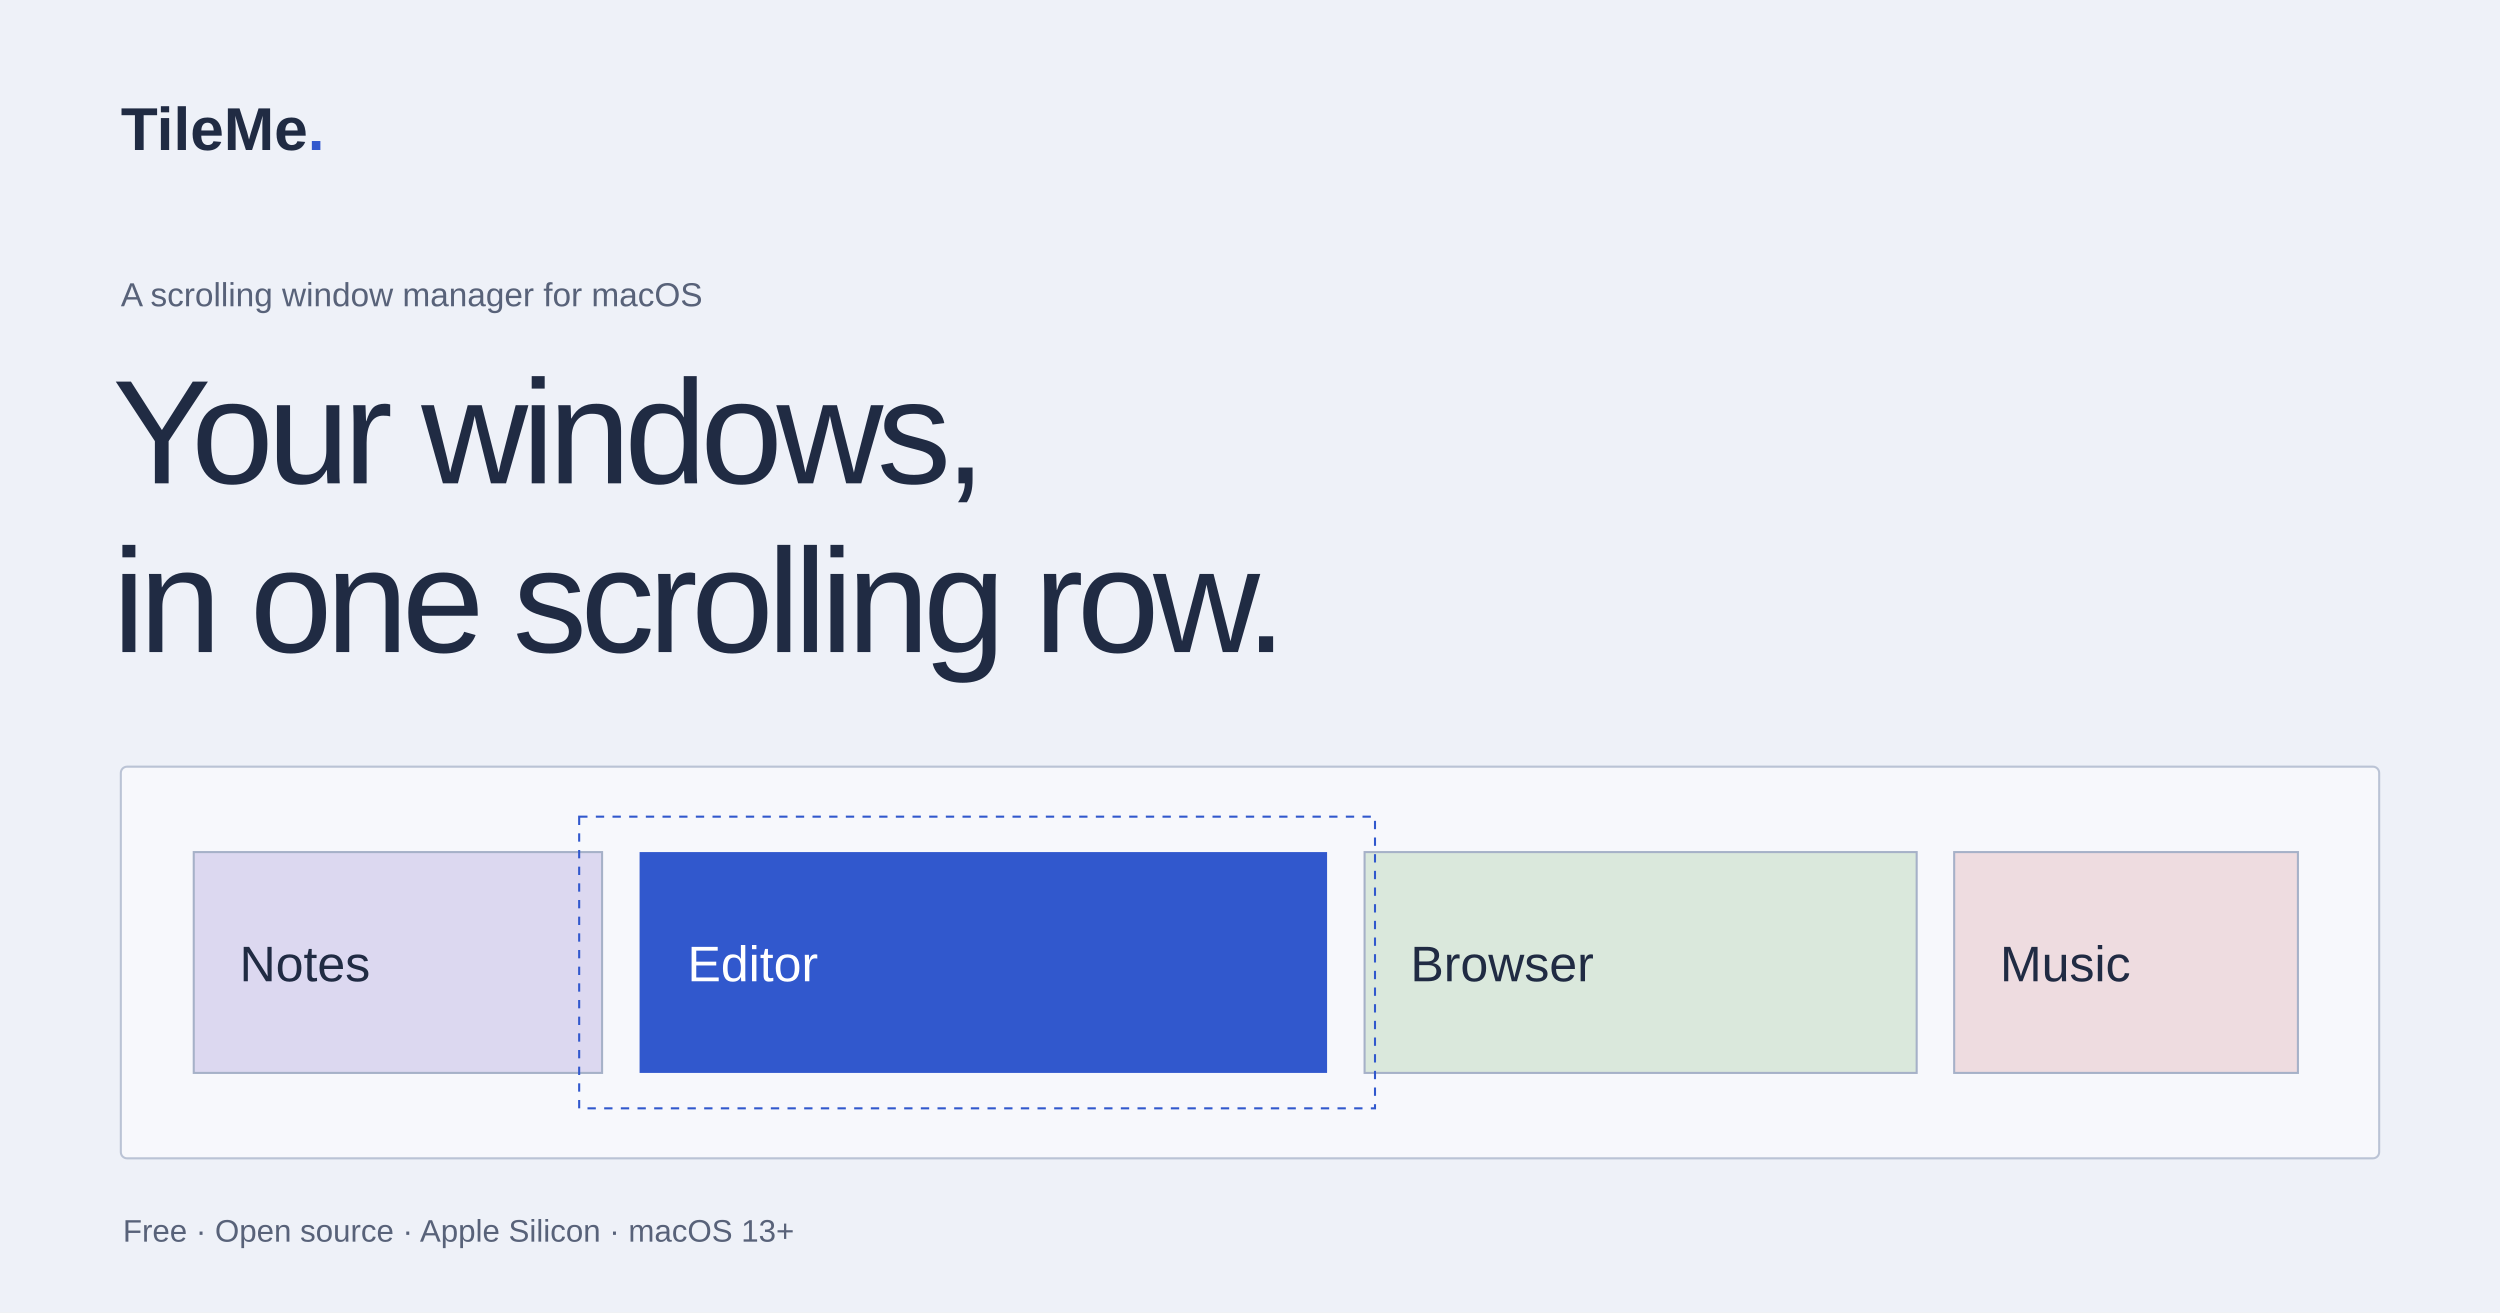
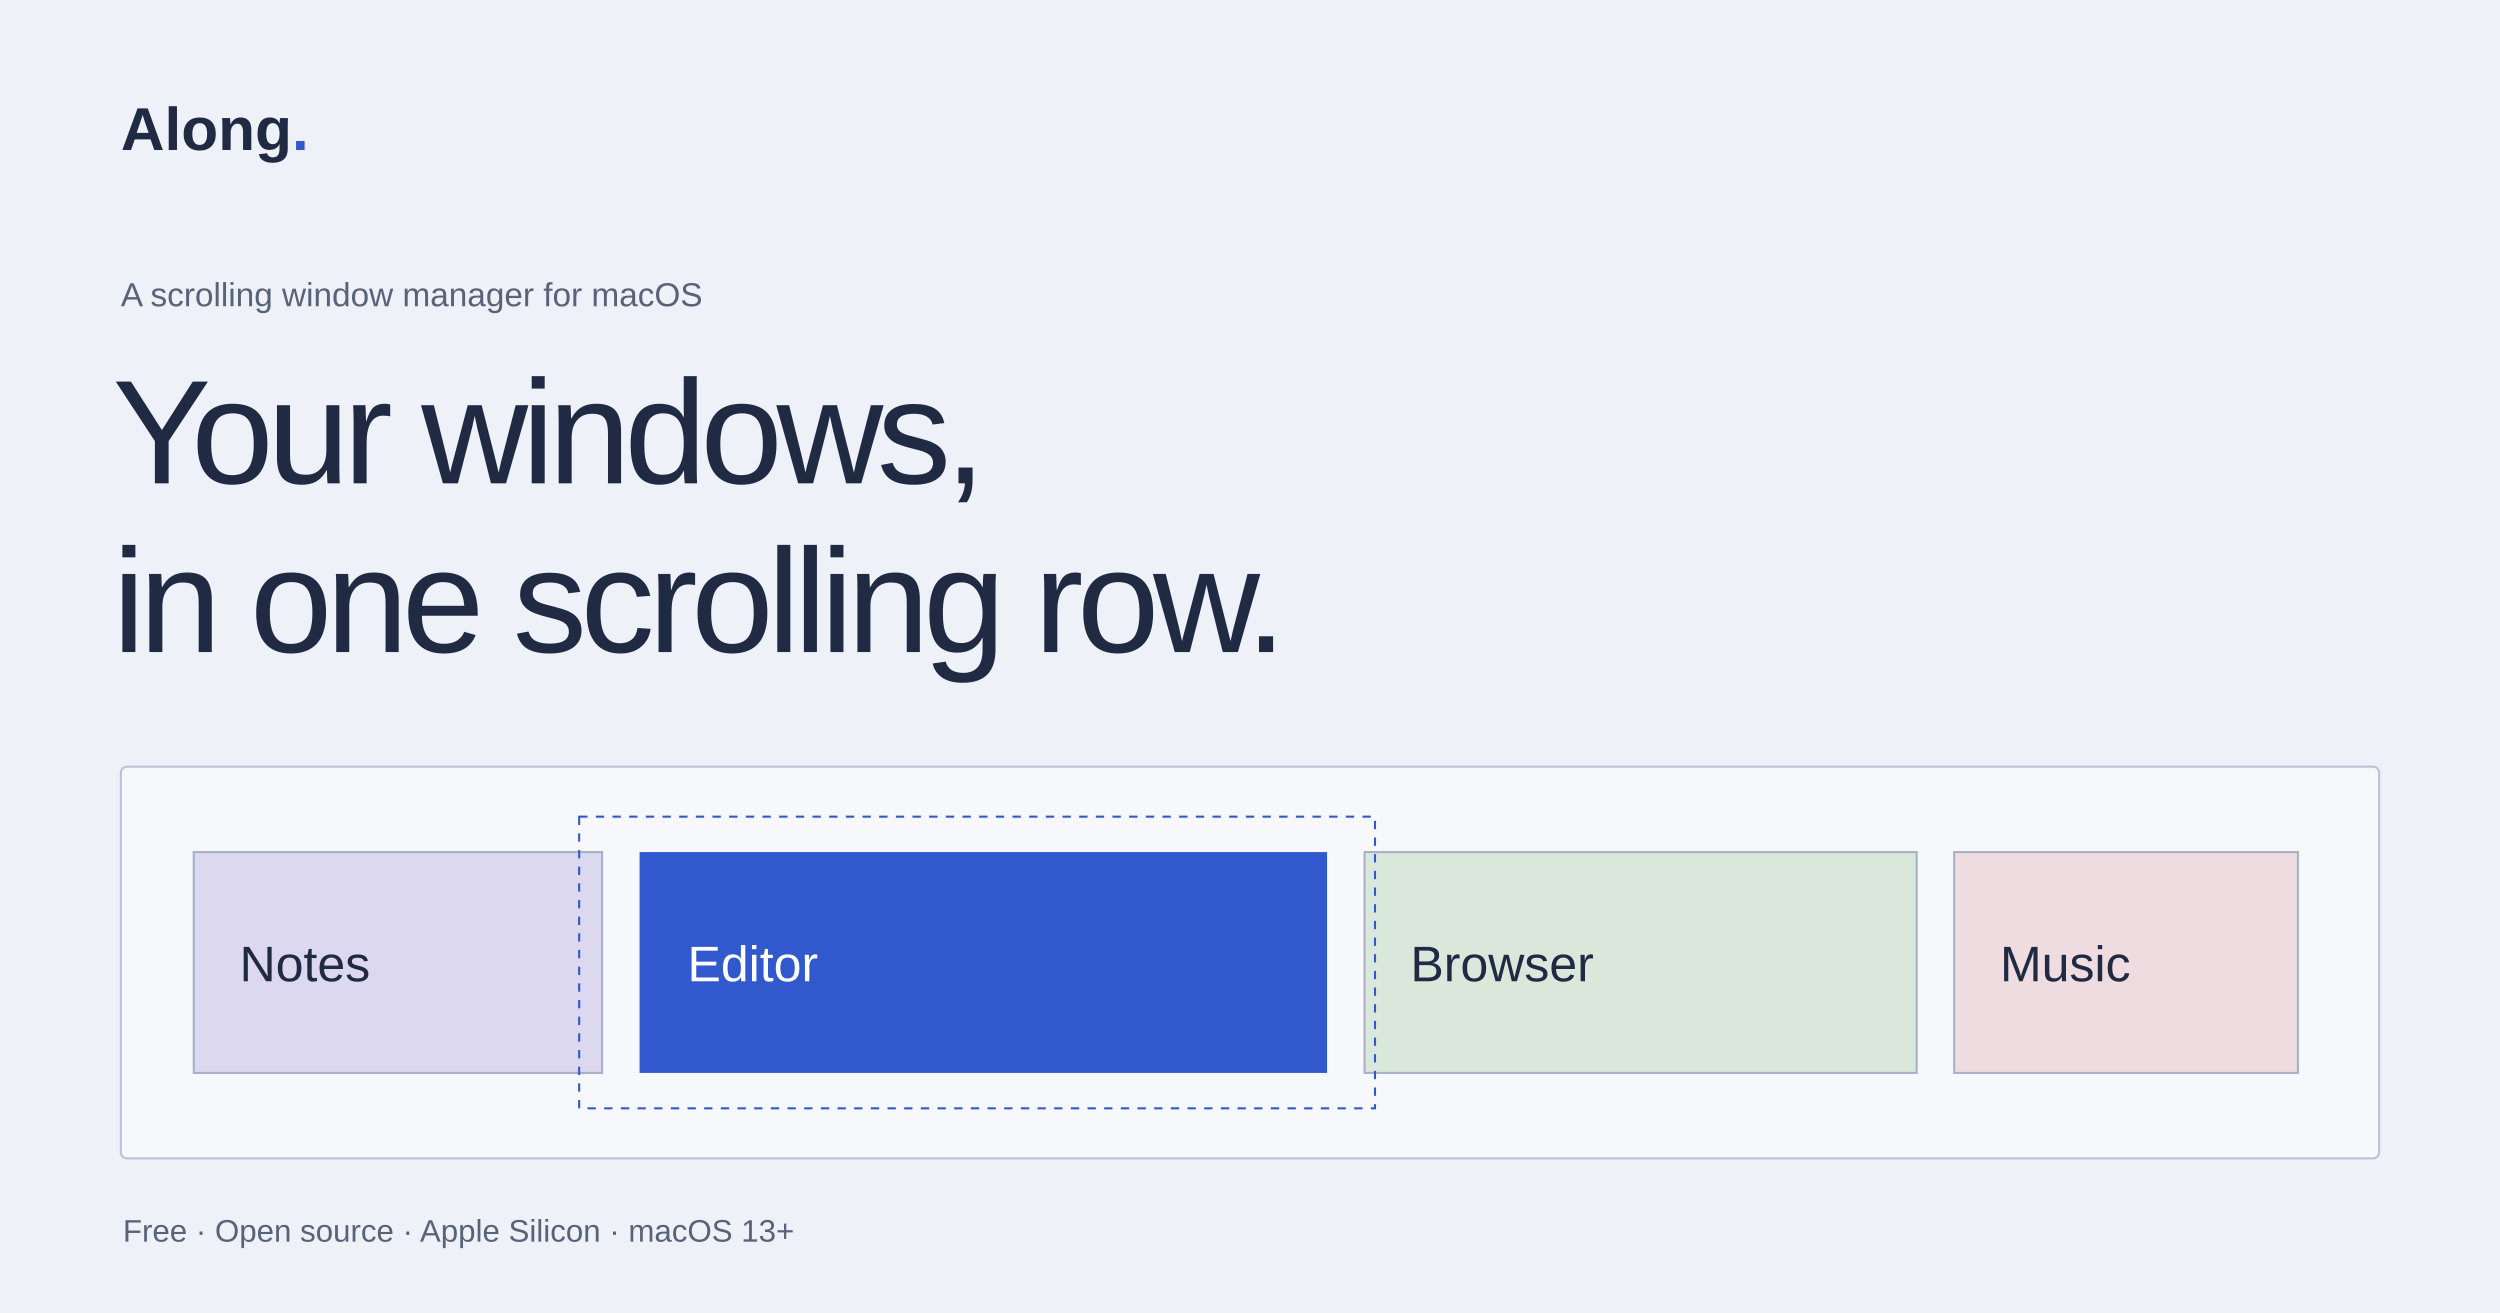
<svg xmlns="http://www.w3.org/2000/svg" width="1200" height="630" viewBox="0 0 1200 630">
  <rect width="1200" height="630" fill="#eef1f8" />
  <g font-family="Arial,sans-serif" fill="#202b43">
-     <text x="58" y="72" font-size="29" font-weight="600">TileMe<tspan fill="#3158cd">.</tspan>
+     <text x="58" y="72" font-size="29" font-weight="600">Along<tspan fill="#3158cd">.</tspan>
    </text>
    <text x="58" y="147" font-size="16" fill="#586279">A scrolling window manager for macOS</text>
    <text x="54" y="232" font-size="71" letter-spacing="-3">Your windows,</text>
    <text x="54" y="313" font-size="71" letter-spacing="-3">in one scrolling row.</text>
  </g>
  <rect x="58" y="368" width="1084" height="188" rx="3" fill="#f7f8fc" stroke="#bac3d5" />
  <rect x="93" y="409" width="196" height="106" fill="#dcd8f0" stroke="#a6b1c8" />
  <rect x="307" y="409" width="330" height="106" fill="#3158cd" />
  <rect x="655" y="409" width="265" height="106" fill="#dae8dc" stroke="#a6b1c8" />
  <rect x="938" y="409" width="165" height="106" fill="#eedce0" stroke="#a6b1c8" />
  <g font-family="Arial,sans-serif" font-size="24" fill="#202b43">
    <text x="115" y="471">Notes</text>
    <text x="330" y="471" fill="white">Editor</text>
    <text x="677" y="471">Browser</text>
    <text x="960" y="471">Music</text>
  </g>
  <path d="M278 392h382v140H278Z" fill="none" stroke="#3158cd" stroke-dasharray="4 4" />
  <text x="59" y="596" font-family="Arial,sans-serif" font-size="15" fill="#586279">Free · Open source · Apple Silicon · macOS 13+</text>
</svg>
